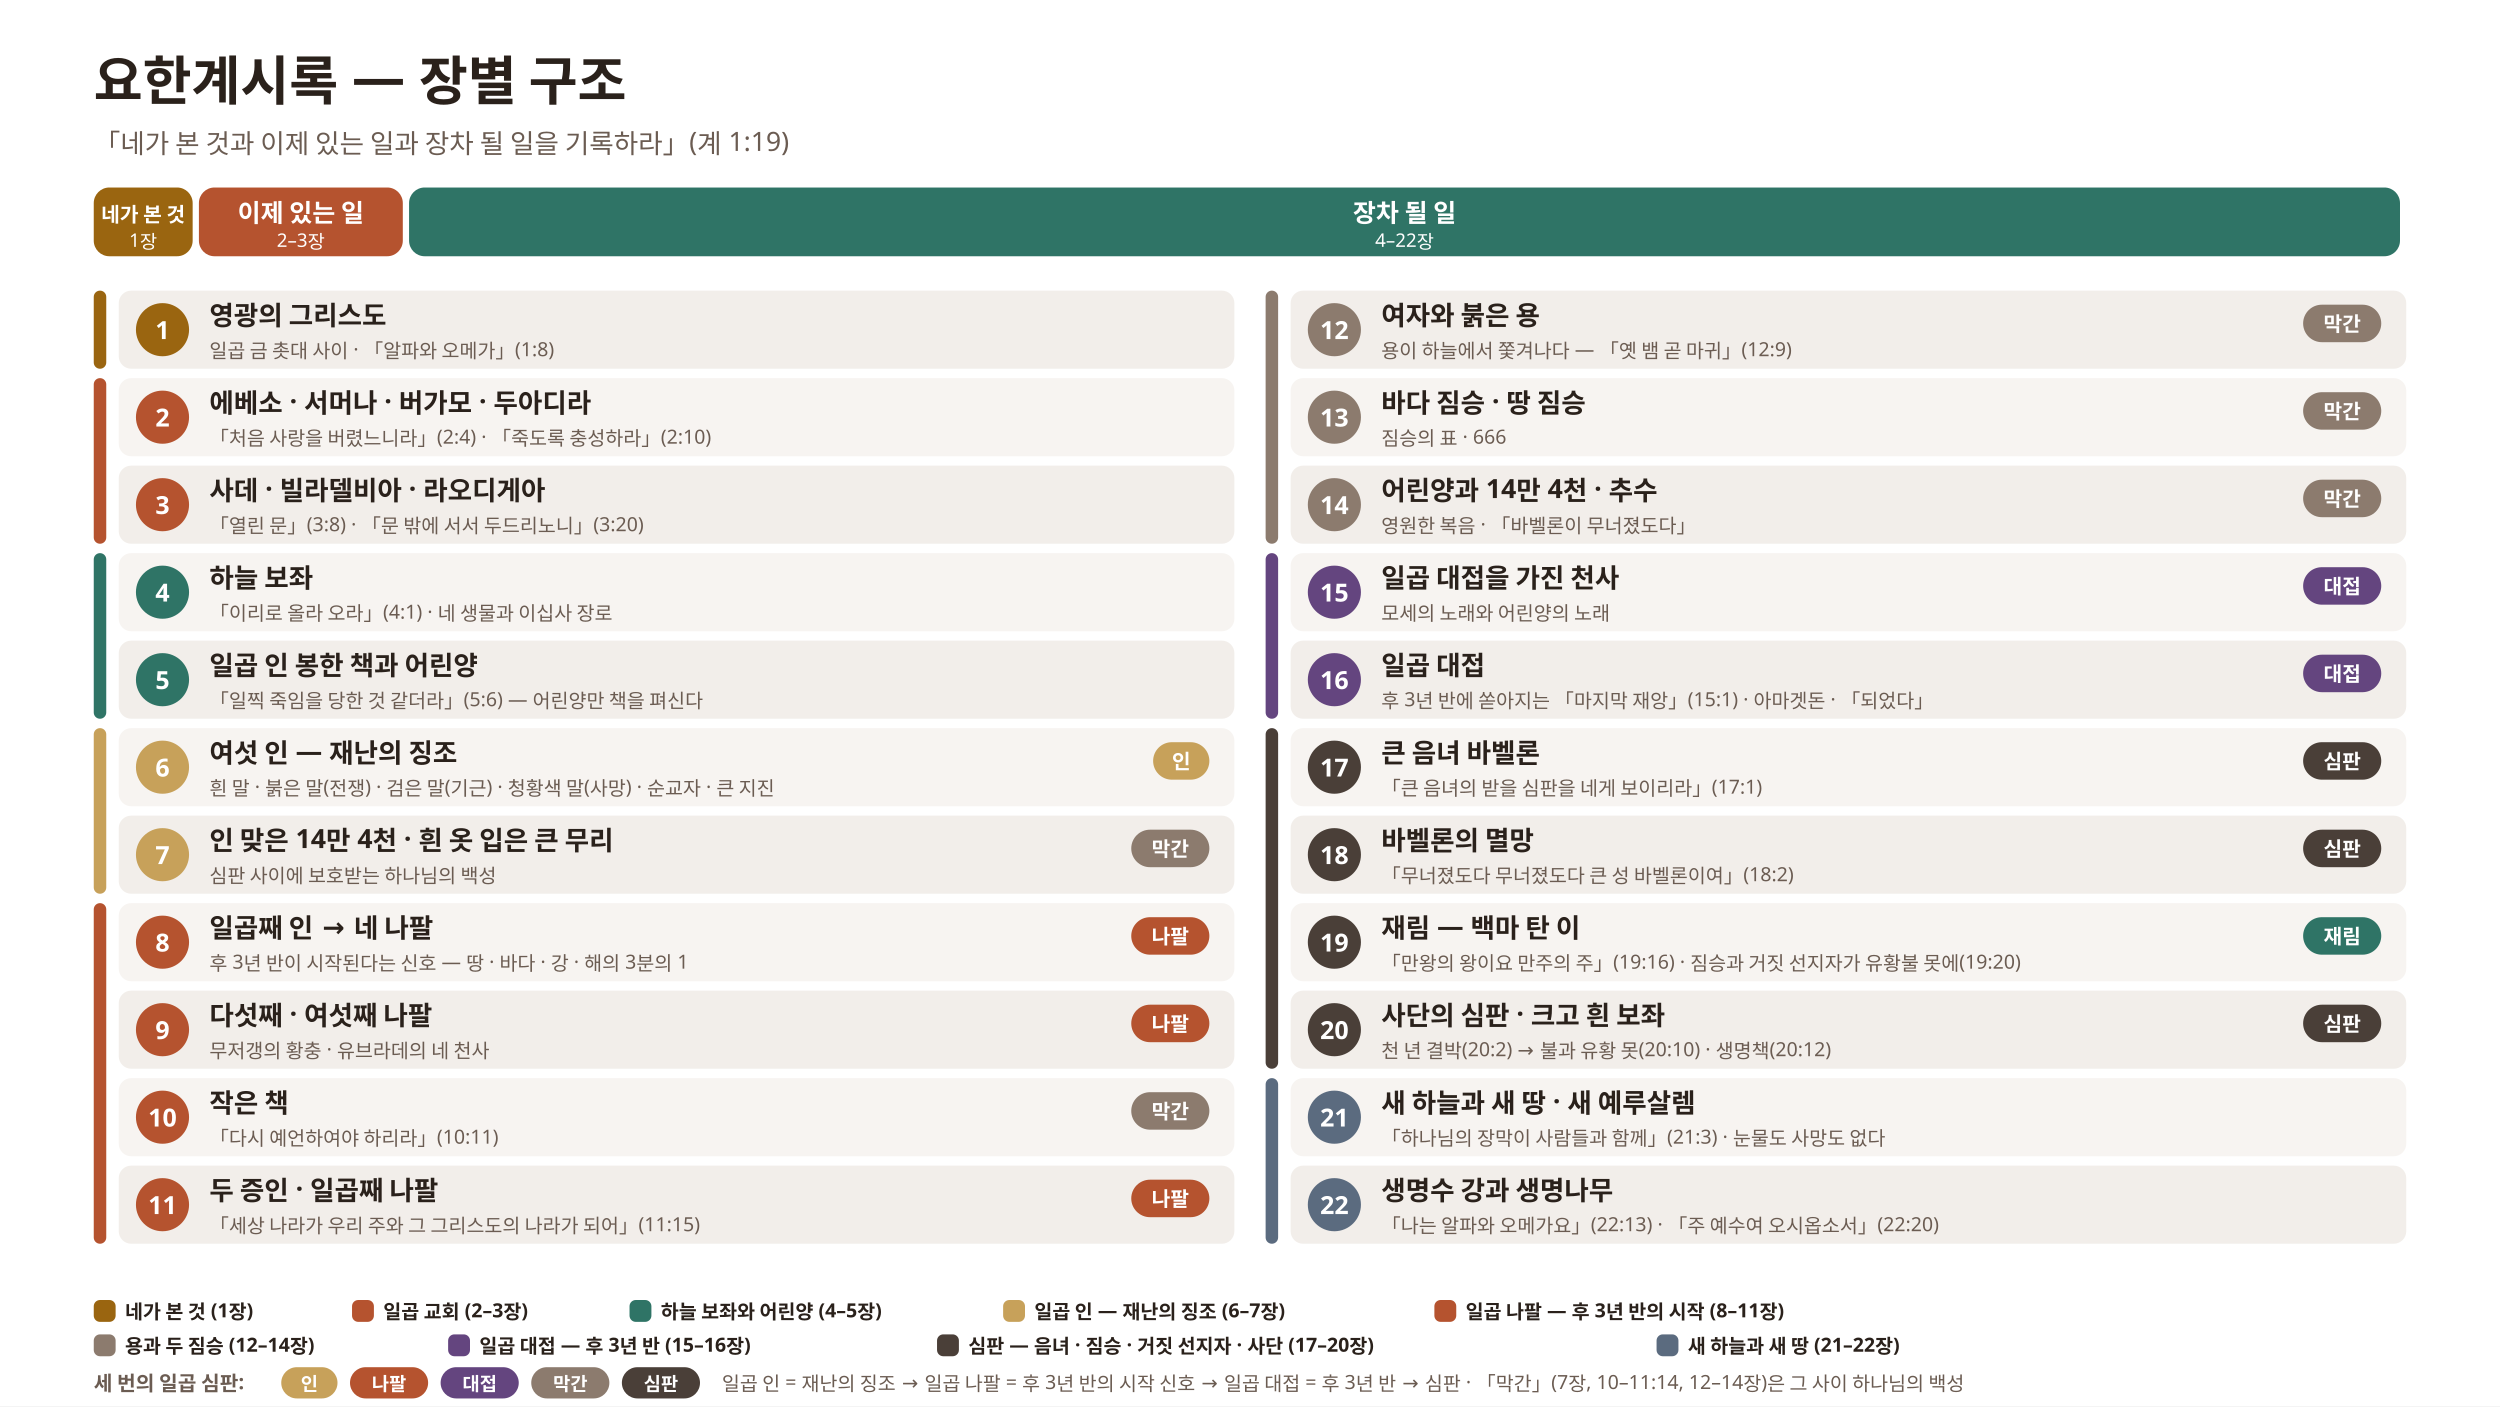
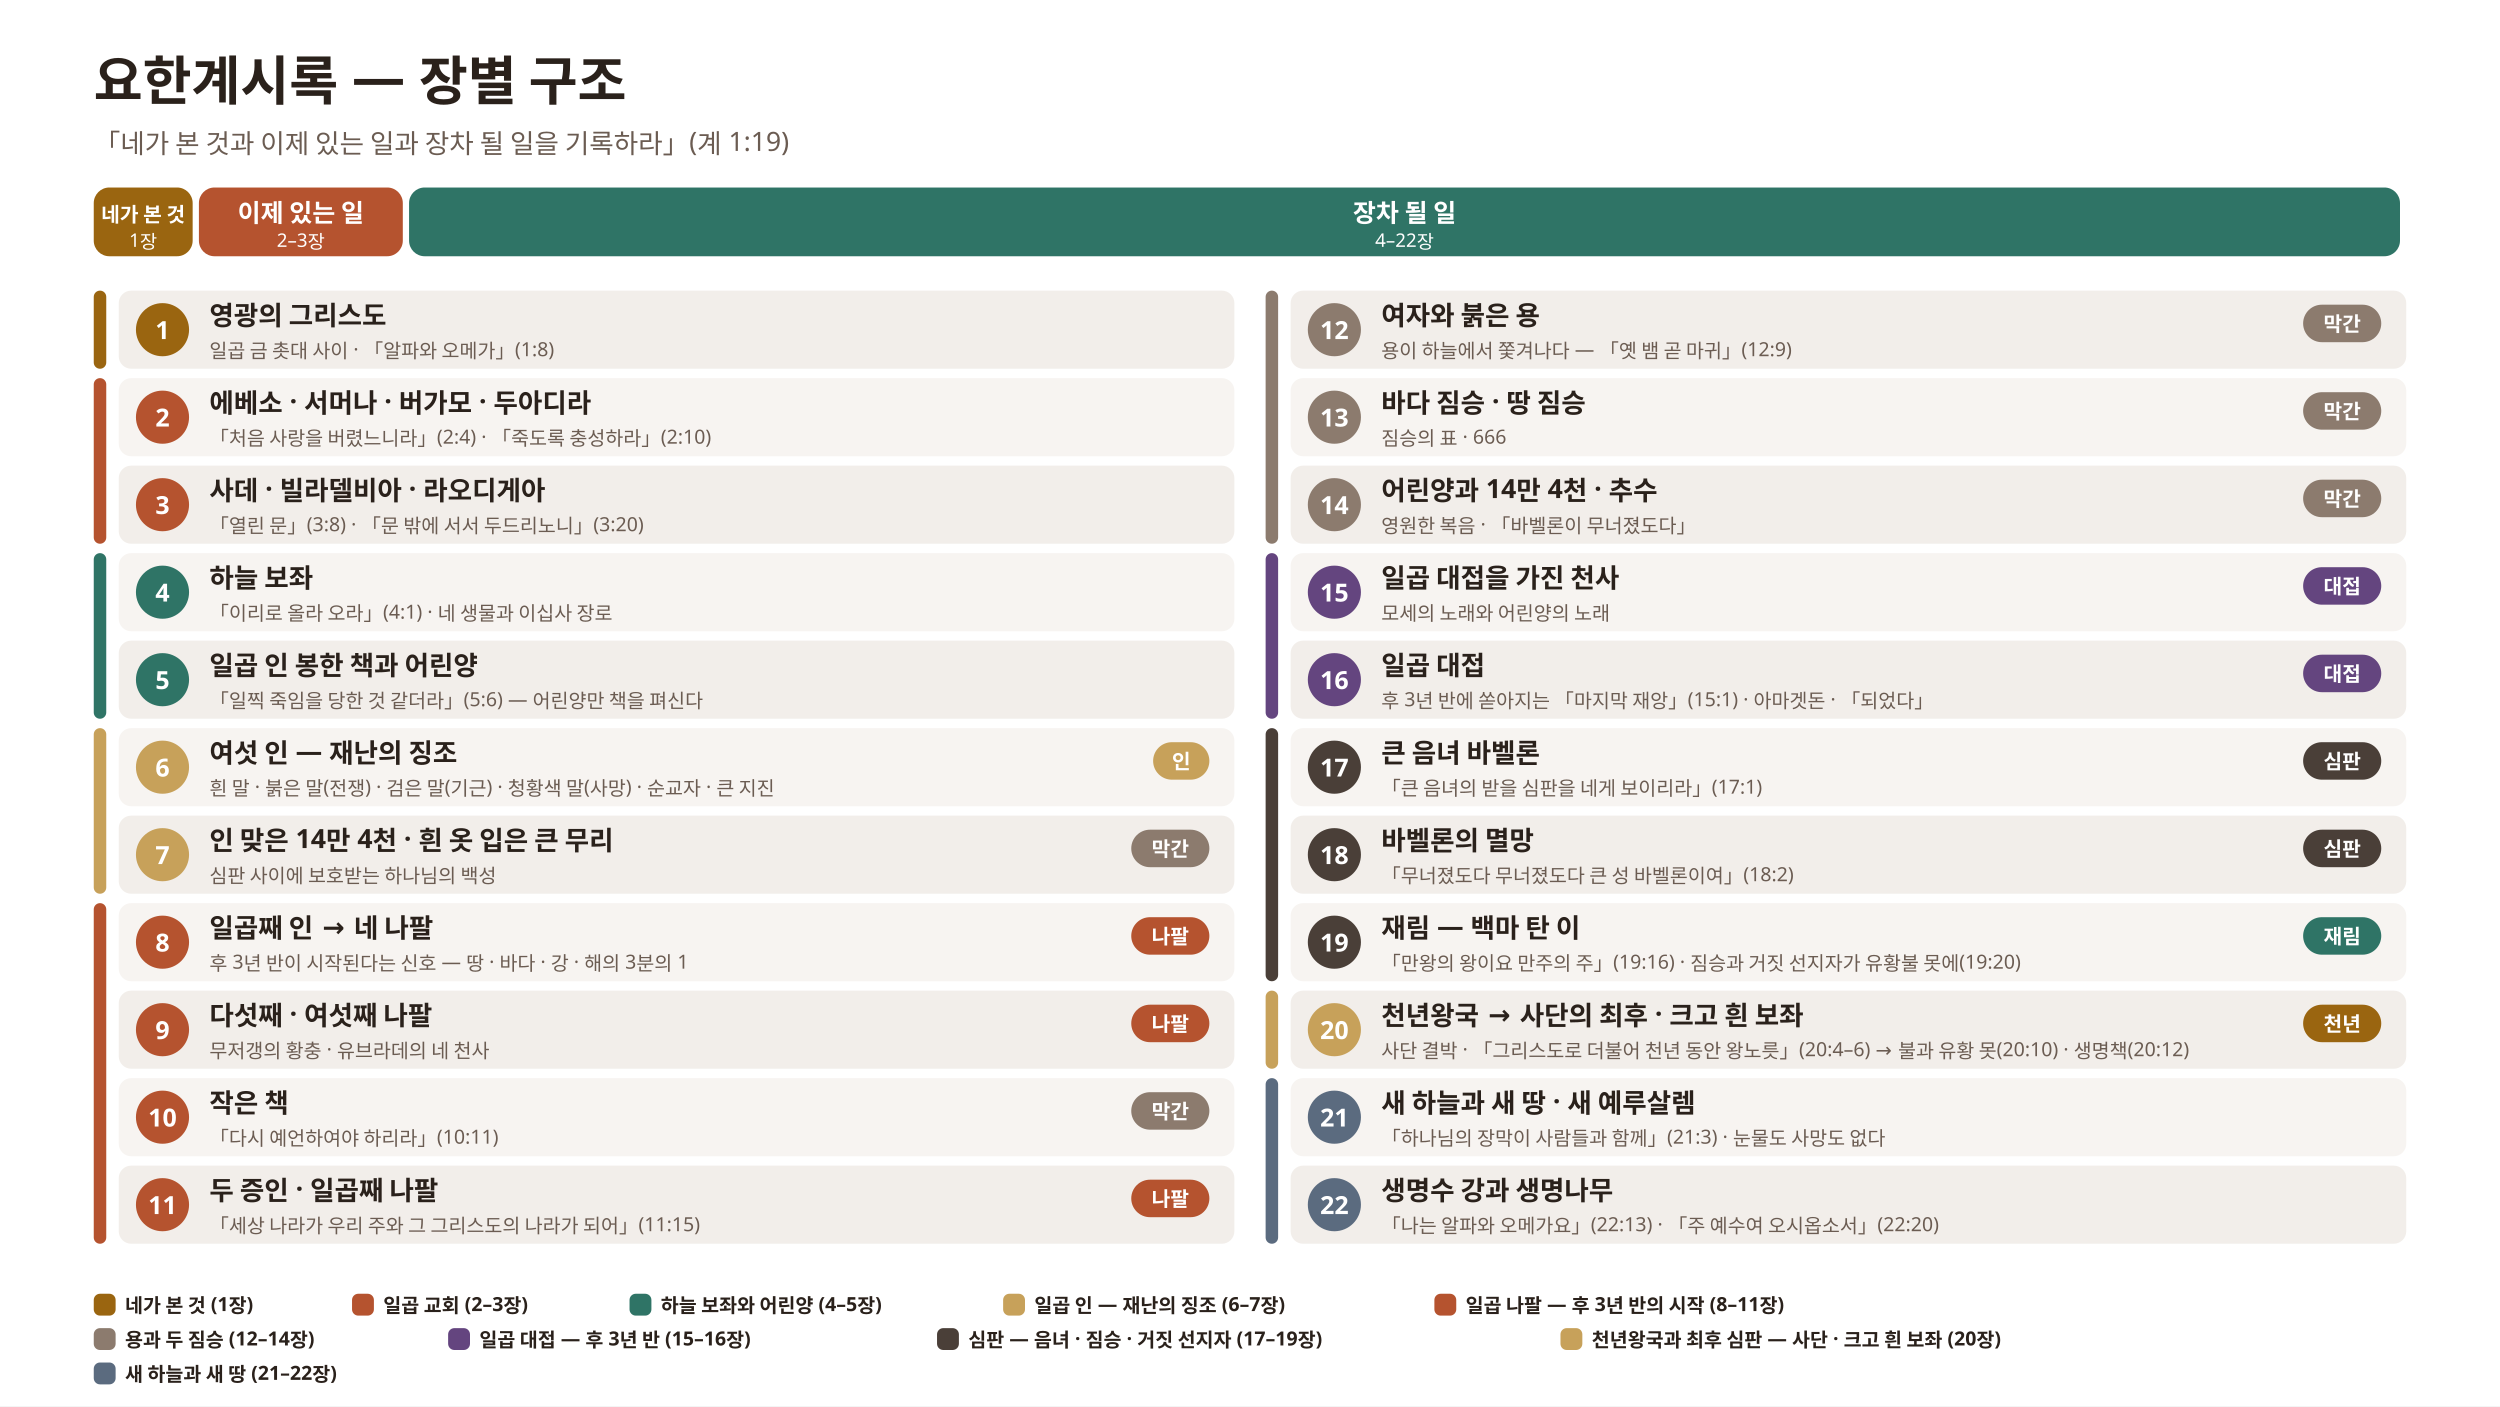
<svg xmlns="http://www.w3.org/2000/svg" width="1600" height="900" viewBox="0 0 1600 900" font-family="'Malgun Gothic','맑은 고딕','Noto Sans KR','WenQuanYi Zen Hei',sans-serif">
  <rect width="1600" height="900" fill="#FFFFFF" />
  <text x="60.0" y="64.0" font-size="34" fill="#2A211B" font-weight="700" text-anchor="start">요한계시록 — 장별 구조</text>
  <text x="60.0" y="98.0" font-size="17" fill="#6B5C52" font-weight="400" text-anchor="start">「네가 본 것과 이제 있는 일과 장차 될 일을 기록하라」(계 1:19)</text>
  <rect x="60.0" y="120.0" width="63.3" height="44.0" rx="10" fill="#9A6510" />
  <text x="91.6" y="142.0" font-size="13" fill="#FFFFFF" font-weight="700" text-anchor="middle">네가 본 것</text>
  <text x="91.6" y="158.0" font-size="12" fill="#FFFFFF" font-weight="400" text-anchor="middle">1장</text>
  <rect x="127.3" y="120.0" width="130.5" height="44.0" rx="10" fill="#B5532F" />
  <text x="192.5" y="142.0" font-size="16" fill="#FFFFFF" font-weight="700" text-anchor="middle">이제 있는 일</text>
  <text x="192.5" y="158.0" font-size="12" fill="#FFFFFF" font-weight="400" text-anchor="middle">2–3장</text>
  <rect x="261.8" y="120.0" width="1274.2" height="44.0" rx="10" fill="#2F7466" />
  <text x="898.9" y="142.0" font-size="16" fill="#FFFFFF" font-weight="700" text-anchor="middle">장차 될 일</text>
  <text x="898.9" y="158.0" font-size="12" fill="#FFFFFF" font-weight="400" text-anchor="middle">4–22장</text>
  <rect x="60.0" y="186.0" width="8.0" height="50.0" rx="4" fill="#9A6510" />
  <rect x="60.0" y="242.0" width="8.0" height="106.0" rx="4" fill="#B5532F" />
  <rect x="60.0" y="354.0" width="8.0" height="106.0" rx="4" fill="#2F7466" />
  <rect x="60.0" y="466.0" width="8.0" height="106.0" rx="4" fill="#C7A15A" />
  <rect x="60.0" y="578.0" width="8.0" height="218.0" rx="4" fill="#B5532F" />
  <rect x="76.0" y="186.0" width="714.0" height="50.0" rx="8" fill="#F2EEEA" />
  <circle cx="104" cy="211.0" r="17" fill="#9A6510" />
  <text x="104.0" y="217.0" font-size="16" fill="#FFFFFF" font-weight="700" text-anchor="middle">1</text>
  <text x="134.0" y="208.0" font-size="17" fill="#2A211B" font-weight="700" text-anchor="start">영광의 그리스도</text>
  <text x="134.0" y="229.0" font-size="12.5" fill="#6B5C52" font-weight="400" text-anchor="start">일곱 금 촛대 사이 · 「알파와 오메가」(1:8)</text>
  <rect x="76.0" y="242.0" width="714.0" height="50.0" rx="8" fill="#F7F4F1" />
  <circle cx="104" cy="267.0" r="17" fill="#B5532F" />
  <text x="104.0" y="273.0" font-size="16" fill="#FFFFFF" font-weight="700" text-anchor="middle">2</text>
  <text x="134.0" y="264.0" font-size="17" fill="#2A211B" font-weight="700" text-anchor="start">에베소 · 서머나 · 버가모 · 두아디라</text>
  <text x="134.0" y="285.0" font-size="12.5" fill="#6B5C52" font-weight="400" text-anchor="start">「처음 사랑을 버렸느니라」(2:4) · 「죽도록 충성하라」(2:10)</text>
  <rect x="76.0" y="298.0" width="714.0" height="50.0" rx="8" fill="#F2EEEA" />
  <circle cx="104" cy="323.0" r="17" fill="#B5532F" />
  <text x="104.0" y="329.0" font-size="16" fill="#FFFFFF" font-weight="700" text-anchor="middle">3</text>
  <text x="134.0" y="320.0" font-size="17" fill="#2A211B" font-weight="700" text-anchor="start">사데 · 빌라델비아 · 라오디게아</text>
  <text x="134.0" y="341.0" font-size="12.5" fill="#6B5C52" font-weight="400" text-anchor="start">「열린 문」(3:8) · 「문 밖에 서서 두드리노니」(3:20)</text>
  <rect x="76.0" y="354.0" width="714.0" height="50.0" rx="8" fill="#F7F4F1" />
  <circle cx="104" cy="379.0" r="17" fill="#2F7466" />
  <text x="104.0" y="385.0" font-size="16" fill="#FFFFFF" font-weight="700" text-anchor="middle">4</text>
  <text x="134.0" y="376.0" font-size="17" fill="#2A211B" font-weight="700" text-anchor="start">하늘 보좌</text>
  <text x="134.0" y="397.0" font-size="12.5" fill="#6B5C52" font-weight="400" text-anchor="start">「이리로 올라 오라」(4:1) · 네 생물과 이십사 장로</text>
  <rect x="76.0" y="410.0" width="714.0" height="50.0" rx="8" fill="#F2EEEA" />
  <circle cx="104" cy="435.0" r="17" fill="#2F7466" />
  <text x="104.0" y="441.0" font-size="16" fill="#FFFFFF" font-weight="700" text-anchor="middle">5</text>
  <text x="134.0" y="432.0" font-size="17" fill="#2A211B" font-weight="700" text-anchor="start">일곱 인 봉한 책과 어린양</text>
  <text x="134.0" y="453.0" font-size="12.5" fill="#6B5C52" font-weight="400" text-anchor="start">「일찍 죽임을 당한 것 같더라」(5:6) — 어린양만 책을 펴신다</text>
  <rect x="76.0" y="466.0" width="714.0" height="50.0" rx="8" fill="#F7F4F1" />
  <circle cx="104" cy="491.0" r="17" fill="#C7A15A" />
  <text x="104.0" y="497.0" font-size="16" fill="#FFFFFF" font-weight="700" text-anchor="middle">6</text>
  <text x="134.0" y="488.0" font-size="17" fill="#2A211B" font-weight="700" text-anchor="start">여섯 인 — 재난의 징조</text>
  <text x="134.0" y="509.0" font-size="12.5" fill="#6B5C52" font-weight="400" text-anchor="start">흰 말 · 붉은 말(전쟁) · 검은 말(기근) · 청황색 말(사망) · 순교자 · 큰 지진</text>
  <rect x="738.0" y="475.0" width="36.0" height="24.0" rx="12" fill="#C7A15A" />
  <text x="756.0" y="492.0" font-size="13" fill="#FFFFFF" font-weight="700" text-anchor="middle">인</text>
  <rect x="76.0" y="522.0" width="714.0" height="50.0" rx="8" fill="#F2EEEA" />
  <circle cx="104" cy="547.0" r="17" fill="#C7A15A" />
  <text x="104.0" y="553.0" font-size="16" fill="#FFFFFF" font-weight="700" text-anchor="middle">7</text>
  <text x="134.0" y="544.0" font-size="17" fill="#2A211B" font-weight="700" text-anchor="start">인 맞은 14만 4천 · 흰 옷 입은 큰 무리</text>
  <text x="134.0" y="565.0" font-size="12.5" fill="#6B5C52" font-weight="400" text-anchor="start">심판 사이에 보호받는 하나님의 백성</text>
  <rect x="724.0" y="531.0" width="50.0" height="24.0" rx="12" fill="#8C7B6E" />
  <text x="749.0" y="548.0" font-size="13" fill="#FFFFFF" font-weight="700" text-anchor="middle">막간</text>
  <rect x="76.0" y="578.0" width="714.0" height="50.0" rx="8" fill="#F7F4F1" />
  <circle cx="104" cy="603.0" r="17" fill="#B5532F" />
  <text x="104.0" y="609.0" font-size="16" fill="#FFFFFF" font-weight="700" text-anchor="middle">8</text>
  <text x="134.0" y="600.0" font-size="17" fill="#2A211B" font-weight="700" text-anchor="start">일곱째 인 → 네 나팔</text>
  <text x="134.0" y="621.0" font-size="12.5" fill="#6B5C52" font-weight="400" text-anchor="start">후 3년 반이 시작된다는 신호 — 땅 · 바다 · 강 · 해의 3분의 1</text>
  <rect x="724.0" y="587.0" width="50.0" height="24.0" rx="12" fill="#B5532F" />
  <text x="749.0" y="604.0" font-size="13" fill="#FFFFFF" font-weight="700" text-anchor="middle">나팔</text>
  <rect x="76.0" y="634.0" width="714.0" height="50.0" rx="8" fill="#F2EEEA" />
  <circle cx="104" cy="659.0" r="17" fill="#B5532F" />
  <text x="104.0" y="665.0" font-size="16" fill="#FFFFFF" font-weight="700" text-anchor="middle">9</text>
  <text x="134.0" y="656.0" font-size="17" fill="#2A211B" font-weight="700" text-anchor="start">다섯째 · 여섯째 나팔</text>
  <text x="134.0" y="677.0" font-size="12.5" fill="#6B5C52" font-weight="400" text-anchor="start">무저갱의 황충 · 유브라데의 네 천사</text>
  <rect x="724.0" y="643.0" width="50.0" height="24.0" rx="12" fill="#B5532F" />
  <text x="749.0" y="660.0" font-size="13" fill="#FFFFFF" font-weight="700" text-anchor="middle">나팔</text>
  <rect x="76.0" y="690.0" width="714.0" height="50.0" rx="8" fill="#F7F4F1" />
  <circle cx="104" cy="715.0" r="17" fill="#B5532F" />
  <text x="104.0" y="721.0" font-size="16" fill="#FFFFFF" font-weight="700" text-anchor="middle">10</text>
  <text x="134.0" y="712.0" font-size="17" fill="#2A211B" font-weight="700" text-anchor="start">작은 책</text>
  <text x="134.0" y="733.0" font-size="12.5" fill="#6B5C52" font-weight="400" text-anchor="start">「다시 예언하여야 하리라」(10:11)</text>
  <rect x="724.0" y="699.0" width="50.0" height="24.0" rx="12" fill="#8C7B6E" />
  <text x="749.0" y="716.0" font-size="13" fill="#FFFFFF" font-weight="700" text-anchor="middle">막간</text>
  <rect x="76.0" y="746.0" width="714.0" height="50.0" rx="8" fill="#F2EEEA" />
  <circle cx="104" cy="771.0" r="17" fill="#B5532F" />
  <text x="104.0" y="777.0" font-size="16" fill="#FFFFFF" font-weight="700" text-anchor="middle">11</text>
  <text x="134.0" y="768.0" font-size="17" fill="#2A211B" font-weight="700" text-anchor="start">두 증인 · 일곱째 나팔</text>
  <text x="134.0" y="789.0" font-size="12.5" fill="#6B5C52" font-weight="400" text-anchor="start">「세상 나라가 우리 주와 그 그리스도의 나라가 되어」(11:15)</text>
  <rect x="724.0" y="755.0" width="50.0" height="24.0" rx="12" fill="#B5532F" />
  <text x="749.0" y="772.0" font-size="13" fill="#FFFFFF" font-weight="700" text-anchor="middle">나팔</text>
  <rect x="810.0" y="186.0" width="8.0" height="162.0" rx="4" fill="#8C7B6E" />
  <rect x="810.0" y="354.0" width="8.0" height="106.0" rx="4" fill="#64457F" />
-   <rect x="810.0" y="466.0" width="8.0" height="218.0" rx="4" fill="#4A3F38" />
+   <rect x="810.0" y="466.0" width="8.0" height="162.0" rx="4" fill="#4A3F38" />
+   <rect x="810.0" y="634.0" width="8.0" height="50.0" rx="4" fill="#C7A15A" />
  <rect x="810.0" y="690.0" width="8.0" height="106.0" rx="4" fill="#5B6B7F" />
  <rect x="826.0" y="186.0" width="714.0" height="50.0" rx="8" fill="#F2EEEA" />
  <circle cx="854" cy="211.0" r="17" fill="#8C7B6E" />
  <text x="854.0" y="217.0" font-size="16" fill="#FFFFFF" font-weight="700" text-anchor="middle">12</text>
  <text x="884.0" y="208.0" font-size="17" fill="#2A211B" font-weight="700" text-anchor="start">여자와 붉은 용</text>
  <text x="884.0" y="229.0" font-size="12.5" fill="#6B5C52" font-weight="400" text-anchor="start">용이 하늘에서 쫓겨나다 — 「옛 뱀 곧 마귀」(12:9)</text>
  <rect x="1474.0" y="195.0" width="50.0" height="24.0" rx="12" fill="#8C7B6E" />
  <text x="1499.0" y="212.0" font-size="13" fill="#FFFFFF" font-weight="700" text-anchor="middle">막간</text>
  <rect x="826.0" y="242.0" width="714.0" height="50.0" rx="8" fill="#F7F4F1" />
  <circle cx="854" cy="267.0" r="17" fill="#8C7B6E" />
  <text x="854.0" y="273.0" font-size="16" fill="#FFFFFF" font-weight="700" text-anchor="middle">13</text>
  <text x="884.0" y="264.0" font-size="17" fill="#2A211B" font-weight="700" text-anchor="start">바다 짐승 · 땅 짐승</text>
  <text x="884.0" y="285.0" font-size="12.5" fill="#6B5C52" font-weight="400" text-anchor="start">짐승의 표 · 666</text>
  <rect x="1474.0" y="251.0" width="50.0" height="24.0" rx="12" fill="#8C7B6E" />
  <text x="1499.0" y="268.0" font-size="13" fill="#FFFFFF" font-weight="700" text-anchor="middle">막간</text>
  <rect x="826.0" y="298.0" width="714.0" height="50.0" rx="8" fill="#F2EEEA" />
  <circle cx="854" cy="323.0" r="17" fill="#8C7B6E" />
  <text x="854.0" y="329.0" font-size="16" fill="#FFFFFF" font-weight="700" text-anchor="middle">14</text>
  <text x="884.0" y="320.0" font-size="17" fill="#2A211B" font-weight="700" text-anchor="start">어린양과 14만 4천 · 추수</text>
  <text x="884.0" y="341.0" font-size="12.5" fill="#6B5C52" font-weight="400" text-anchor="start">영원한 복음 · 「바벨론이 무너졌도다」</text>
  <rect x="1474.0" y="307.0" width="50.0" height="24.0" rx="12" fill="#8C7B6E" />
  <text x="1499.0" y="324.0" font-size="13" fill="#FFFFFF" font-weight="700" text-anchor="middle">막간</text>
  <rect x="826.0" y="354.0" width="714.0" height="50.0" rx="8" fill="#F7F4F1" />
  <circle cx="854" cy="379.0" r="17" fill="#64457F" />
  <text x="854.0" y="385.0" font-size="16" fill="#FFFFFF" font-weight="700" text-anchor="middle">15</text>
  <text x="884.0" y="376.0" font-size="17" fill="#2A211B" font-weight="700" text-anchor="start">일곱 대접을 가진 천사</text>
  <text x="884.0" y="397.0" font-size="12.5" fill="#6B5C52" font-weight="400" text-anchor="start">모세의 노래와 어린양의 노래</text>
  <rect x="1474.0" y="363.0" width="50.0" height="24.0" rx="12" fill="#64457F" />
  <text x="1499.0" y="380.0" font-size="13" fill="#FFFFFF" font-weight="700" text-anchor="middle">대접</text>
  <rect x="826.0" y="410.0" width="714.0" height="50.0" rx="8" fill="#F2EEEA" />
  <circle cx="854" cy="435.0" r="17" fill="#64457F" />
  <text x="854.0" y="441.0" font-size="16" fill="#FFFFFF" font-weight="700" text-anchor="middle">16</text>
  <text x="884.0" y="432.0" font-size="17" fill="#2A211B" font-weight="700" text-anchor="start">일곱 대접</text>
  <text x="884.0" y="453.0" font-size="12.5" fill="#6B5C52" font-weight="400" text-anchor="start">후 3년 반에 쏟아지는 「마지막 재앙」(15:1) · 아마겟돈 · 「되었다」</text>
  <rect x="1474.0" y="419.0" width="50.0" height="24.0" rx="12" fill="#64457F" />
  <text x="1499.0" y="436.0" font-size="13" fill="#FFFFFF" font-weight="700" text-anchor="middle">대접</text>
  <rect x="826.0" y="466.0" width="714.0" height="50.0" rx="8" fill="#F7F4F1" />
  <circle cx="854" cy="491.0" r="17" fill="#4A3F38" />
  <text x="854.0" y="497.0" font-size="16" fill="#FFFFFF" font-weight="700" text-anchor="middle">17</text>
  <text x="884.0" y="488.0" font-size="17" fill="#2A211B" font-weight="700" text-anchor="start">큰 음녀 바벨론</text>
  <text x="884.0" y="509.0" font-size="12.5" fill="#6B5C52" font-weight="400" text-anchor="start">「큰 음녀의 받을 심판을 네게 보이리라」(17:1)</text>
  <rect x="1474.0" y="475.0" width="50.0" height="24.0" rx="12" fill="#4A3F38" />
  <text x="1499.0" y="492.0" font-size="13" fill="#FFFFFF" font-weight="700" text-anchor="middle">심판</text>
  <rect x="826.0" y="522.0" width="714.0" height="50.0" rx="8" fill="#F2EEEA" />
  <circle cx="854" cy="547.0" r="17" fill="#4A3F38" />
  <text x="854.0" y="553.0" font-size="16" fill="#FFFFFF" font-weight="700" text-anchor="middle">18</text>
  <text x="884.0" y="544.0" font-size="17" fill="#2A211B" font-weight="700" text-anchor="start">바벨론의 멸망</text>
  <text x="884.0" y="565.0" font-size="12.5" fill="#6B5C52" font-weight="400" text-anchor="start">「무너졌도다 무너졌도다 큰 성 바벨론이여」(18:2)</text>
  <rect x="1474.0" y="531.0" width="50.0" height="24.0" rx="12" fill="#4A3F38" />
  <text x="1499.0" y="548.0" font-size="13" fill="#FFFFFF" font-weight="700" text-anchor="middle">심판</text>
  <rect x="826.0" y="578.0" width="714.0" height="50.0" rx="8" fill="#F7F4F1" />
  <circle cx="854" cy="603.0" r="17" fill="#4A3F38" />
  <text x="854.0" y="609.0" font-size="16" fill="#FFFFFF" font-weight="700" text-anchor="middle">19</text>
  <text x="884.0" y="600.0" font-size="17" fill="#2A211B" font-weight="700" text-anchor="start">재림 — 백마 탄 이</text>
  <text x="884.0" y="621.0" font-size="12.5" fill="#6B5C52" font-weight="400" text-anchor="start">「만왕의 왕이요 만주의 주」(19:16) · 짐승과 거짓 선지자가 유황불 못에(19:20)</text>
  <rect x="1474.0" y="587.0" width="50.0" height="24.0" rx="12" fill="#2F7466" />
  <text x="1499.0" y="604.0" font-size="13" fill="#FFFFFF" font-weight="700" text-anchor="middle">재림</text>
  <rect x="826.0" y="634.0" width="714.0" height="50.0" rx="8" fill="#F2EEEA" />
-   <circle cx="854" cy="659.0" r="17" fill="#4A3F38" />
+   <circle cx="854" cy="659.0" r="17" fill="#C7A15A" />
  <text x="854.0" y="665.0" font-size="16" fill="#FFFFFF" font-weight="700" text-anchor="middle">20</text>
-   <text x="884.0" y="656.0" font-size="17" fill="#2A211B" font-weight="700" text-anchor="start">사단의 심판 · 크고 흰 보좌</text>
-   <text x="884.0" y="677.0" font-size="12.5" fill="#6B5C52" font-weight="400" text-anchor="start">천 년 결박(20:2) → 불과 유황 못(20:10) · 생명책(20:12)</text>
-   <rect x="1474.0" y="643.0" width="50.0" height="24.0" rx="12" fill="#4A3F38" />
-   <text x="1499.0" y="660.0" font-size="13" fill="#FFFFFF" font-weight="700" text-anchor="middle">심판</text>
+   <text x="884.0" y="656.0" font-size="17" fill="#2A211B" font-weight="700" text-anchor="start">천년왕국 → 사단의 최후 · 크고 흰 보좌</text>
+   <text x="884.0" y="677.0" font-size="12.5" fill="#6B5C52" font-weight="400" text-anchor="start">사단 결박 · 「그리스도로 더불어 천년 동안 왕노릇」(20:4–6) → 불과 유황 못(20:10) · 생명책(20:12)</text>
+   <rect x="1474.0" y="643.0" width="50.0" height="24.0" rx="12" fill="#9A6510" />
+   <text x="1499.0" y="660.0" font-size="13" fill="#FFFFFF" font-weight="700" text-anchor="middle">천년</text>
  <rect x="826.0" y="690.0" width="714.0" height="50.0" rx="8" fill="#F7F4F1" />
  <circle cx="854" cy="715.0" r="17" fill="#5B6B7F" />
  <text x="854.0" y="721.0" font-size="16" fill="#FFFFFF" font-weight="700" text-anchor="middle">21</text>
  <text x="884.0" y="712.0" font-size="17" fill="#2A211B" font-weight="700" text-anchor="start">새 하늘과 새 땅 · 새 예루살렘</text>
  <text x="884.0" y="733.0" font-size="12.5" fill="#6B5C52" font-weight="400" text-anchor="start">「하나님의 장막이 사람들과 함께」(21:3) · 눈물도 사망도 없다</text>
  <rect x="826.0" y="746.0" width="714.0" height="50.0" rx="8" fill="#F2EEEA" />
  <circle cx="854" cy="771.0" r="17" fill="#5B6B7F" />
  <text x="854.0" y="777.0" font-size="16" fill="#FFFFFF" font-weight="700" text-anchor="middle">22</text>
  <text x="884.0" y="768.0" font-size="17" fill="#2A211B" font-weight="700" text-anchor="start">생명수 강과 생명나무</text>
  <text x="884.0" y="789.0" font-size="12.5" fill="#6B5C52" font-weight="400" text-anchor="start">「나는 알파와 오메가요」(22:13) · 「주 예수여 오시옵소서」(22:20)</text>
-   <rect x="60.0" y="832.0" width="14.0" height="14.0" rx="4" fill="#9A6510" />
-   <text x="80.0" y="844.0" font-size="12.5" fill="#2A211B" font-weight="700" text-anchor="start">네가 본 것 (1장)</text>
-   <rect x="225.3" y="832.0" width="14.0" height="14.0" rx="4" fill="#B5532F" />
-   <text x="245.3" y="844.0" font-size="12.5" fill="#2A211B" font-weight="700" text-anchor="start">일곱 교회 (2–3장)</text>
-   <rect x="402.9" y="832.0" width="14.0" height="14.0" rx="4" fill="#2F7466" />
-   <text x="422.9" y="844.0" font-size="12.5" fill="#2A211B" font-weight="700" text-anchor="start">하늘 보좌와 어린양 (4–5장)</text>
-   <rect x="642.0" y="832.0" width="14.0" height="14.0" rx="4" fill="#C7A15A" />
-   <text x="662.0" y="844.0" font-size="12.5" fill="#2A211B" font-weight="700" text-anchor="start">일곱 인 — 재난의 징조 (6–7장)</text>
-   <rect x="918.0" y="832.0" width="14.0" height="14.0" rx="4" fill="#B5532F" />
-   <text x="938.0" y="844.0" font-size="12.5" fill="#2A211B" font-weight="700" text-anchor="start">일곱 나팔 — 후 3년 반의 시작 (8–11장)</text>
-   <rect x="60.0" y="854.0" width="14.0" height="14.0" rx="4" fill="#8C7B6E" />
-   <text x="80.0" y="866.0" font-size="12.5" fill="#2A211B" font-weight="700" text-anchor="start">용과 두 짐승 (12–14장)</text>
-   <rect x="286.8" y="854.0" width="14.0" height="14.0" rx="4" fill="#64457F" />
-   <text x="306.8" y="866.0" font-size="12.5" fill="#2A211B" font-weight="700" text-anchor="start">일곱 대접 — 후 3년 반 (15–16장)</text>
-   <rect x="599.7" y="854.0" width="14.0" height="14.0" rx="4" fill="#4A3F38" />
-   <text x="619.7" y="866.0" font-size="12.5" fill="#2A211B" font-weight="700" text-anchor="start">심판 — 음녀 · 짐승 · 거짓 선지자 · 사단 (17–20장)</text>
-   <rect x="1060.2" y="854.0" width="14.0" height="14.0" rx="4" fill="#5B6B7F" />
-   <text x="1080.2" y="866.0" font-size="12.5" fill="#2A211B" font-weight="700" text-anchor="start">새 하늘과 새 땅 (21–22장)</text>
-   <text x="60.0" y="890.0" font-size="13" fill="#6B5C52" font-weight="700" text-anchor="start">세 번의 일곱 심판:</text>
-   <rect x="180.0" y="875.0" width="36.0" height="20.0" rx="10" fill="#C7A15A" />
-   <text x="198.0" y="890.0" font-size="12" fill="#FFFFFF" font-weight="700" text-anchor="middle">인</text>
-   <rect x="224.0" y="875.0" width="50.0" height="20.0" rx="10" fill="#B5532F" />
-   <text x="249.0" y="890.0" font-size="12" fill="#FFFFFF" font-weight="700" text-anchor="middle">나팔</text>
-   <rect x="282.0" y="875.0" width="50.0" height="20.0" rx="10" fill="#64457F" />
-   <text x="307.0" y="890.0" font-size="12" fill="#FFFFFF" font-weight="700" text-anchor="middle">대접</text>
-   <rect x="340.0" y="875.0" width="50.0" height="20.0" rx="10" fill="#8C7B6E" />
-   <text x="365.0" y="890.0" font-size="12" fill="#FFFFFF" font-weight="700" text-anchor="middle">막간</text>
-   <rect x="398.0" y="875.0" width="50.0" height="20.0" rx="10" fill="#4A3F38" />
-   <text x="423.0" y="890.0" font-size="12" fill="#FFFFFF" font-weight="700" text-anchor="middle">심판</text>
-   <text x="462.0" y="890.0" font-size="12.5" fill="#6B5C52" font-weight="400" text-anchor="start">일곱 인 = 재난의 징조 → 일곱 나팔 = 후 3년 반의 시작 신호 → 일곱 대접 = 후 3년 반 → 심판 · 「막간」(7장, 10–11:14, 12–14장)은 그 사이 하나님의 백성</text>
+   <rect x="60.0" y="828.0" width="14.0" height="14.0" rx="4" fill="#9A6510" />
+   <text x="80.0" y="840.0" font-size="12.5" fill="#2A211B" font-weight="700" text-anchor="start">네가 본 것 (1장)</text>
+   <rect x="225.3" y="828.0" width="14.0" height="14.0" rx="4" fill="#B5532F" />
+   <text x="245.3" y="840.0" font-size="12.5" fill="#2A211B" font-weight="700" text-anchor="start">일곱 교회 (2–3장)</text>
+   <rect x="402.9" y="828.0" width="14.0" height="14.0" rx="4" fill="#2F7466" />
+   <text x="422.9" y="840.0" font-size="12.5" fill="#2A211B" font-weight="700" text-anchor="start">하늘 보좌와 어린양 (4–5장)</text>
+   <rect x="642.0" y="828.0" width="14.0" height="14.0" rx="4" fill="#C7A15A" />
+   <text x="662.0" y="840.0" font-size="12.5" fill="#2A211B" font-weight="700" text-anchor="start">일곱 인 — 재난의 징조 (6–7장)</text>
+   <rect x="918.0" y="828.0" width="14.0" height="14.0" rx="4" fill="#B5532F" />
+   <text x="938.0" y="840.0" font-size="12.5" fill="#2A211B" font-weight="700" text-anchor="start">일곱 나팔 — 후 3년 반의 시작 (8–11장)</text>
+   <rect x="60.0" y="850.0" width="14.0" height="14.0" rx="4" fill="#8C7B6E" />
+   <text x="80.0" y="862.0" font-size="12.5" fill="#2A211B" font-weight="700" text-anchor="start">용과 두 짐승 (12–14장)</text>
+   <rect x="286.8" y="850.0" width="14.0" height="14.0" rx="4" fill="#64457F" />
+   <text x="306.8" y="862.0" font-size="12.5" fill="#2A211B" font-weight="700" text-anchor="start">일곱 대접 — 후 3년 반 (15–16장)</text>
+   <rect x="599.7" y="850.0" width="14.0" height="14.0" rx="4" fill="#4A3F38" />
+   <text x="619.7" y="862.0" font-size="12.5" fill="#2A211B" font-weight="700" text-anchor="start">심판 — 음녀 · 짐승 · 거짓 선지자 (17–19장)</text>
+   <rect x="998.7" y="850.0" width="14.0" height="14.0" rx="4" fill="#C7A15A" />
+   <text x="1018.7" y="862.0" font-size="12.5" fill="#2A211B" font-weight="700" text-anchor="start">천년왕국과 최후 심판 — 사단 · 크고 흰 보좌 (20장)</text>
+   <rect x="60.0" y="872.0" width="14.0" height="14.0" rx="4" fill="#5B6B7F" />
+   <text x="80.0" y="884.0" font-size="12.5" fill="#2A211B" font-weight="700" text-anchor="start">새 하늘과 새 땅 (21–22장)</text>
</svg>
